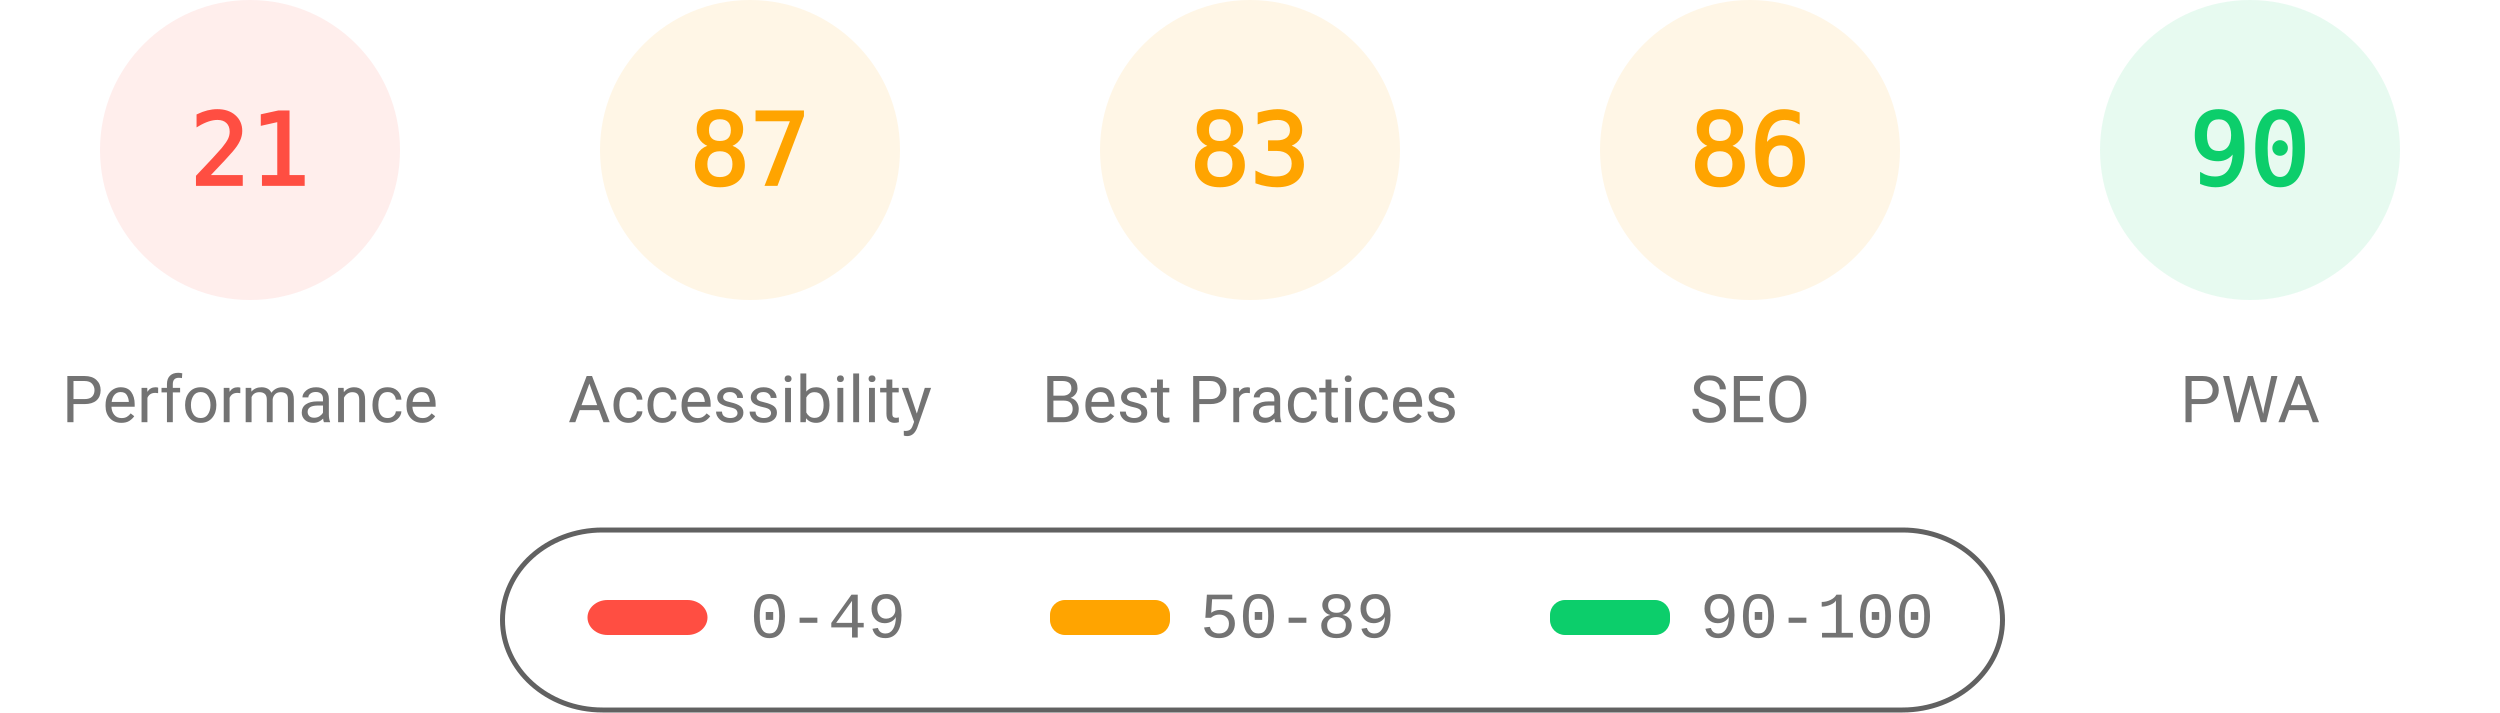
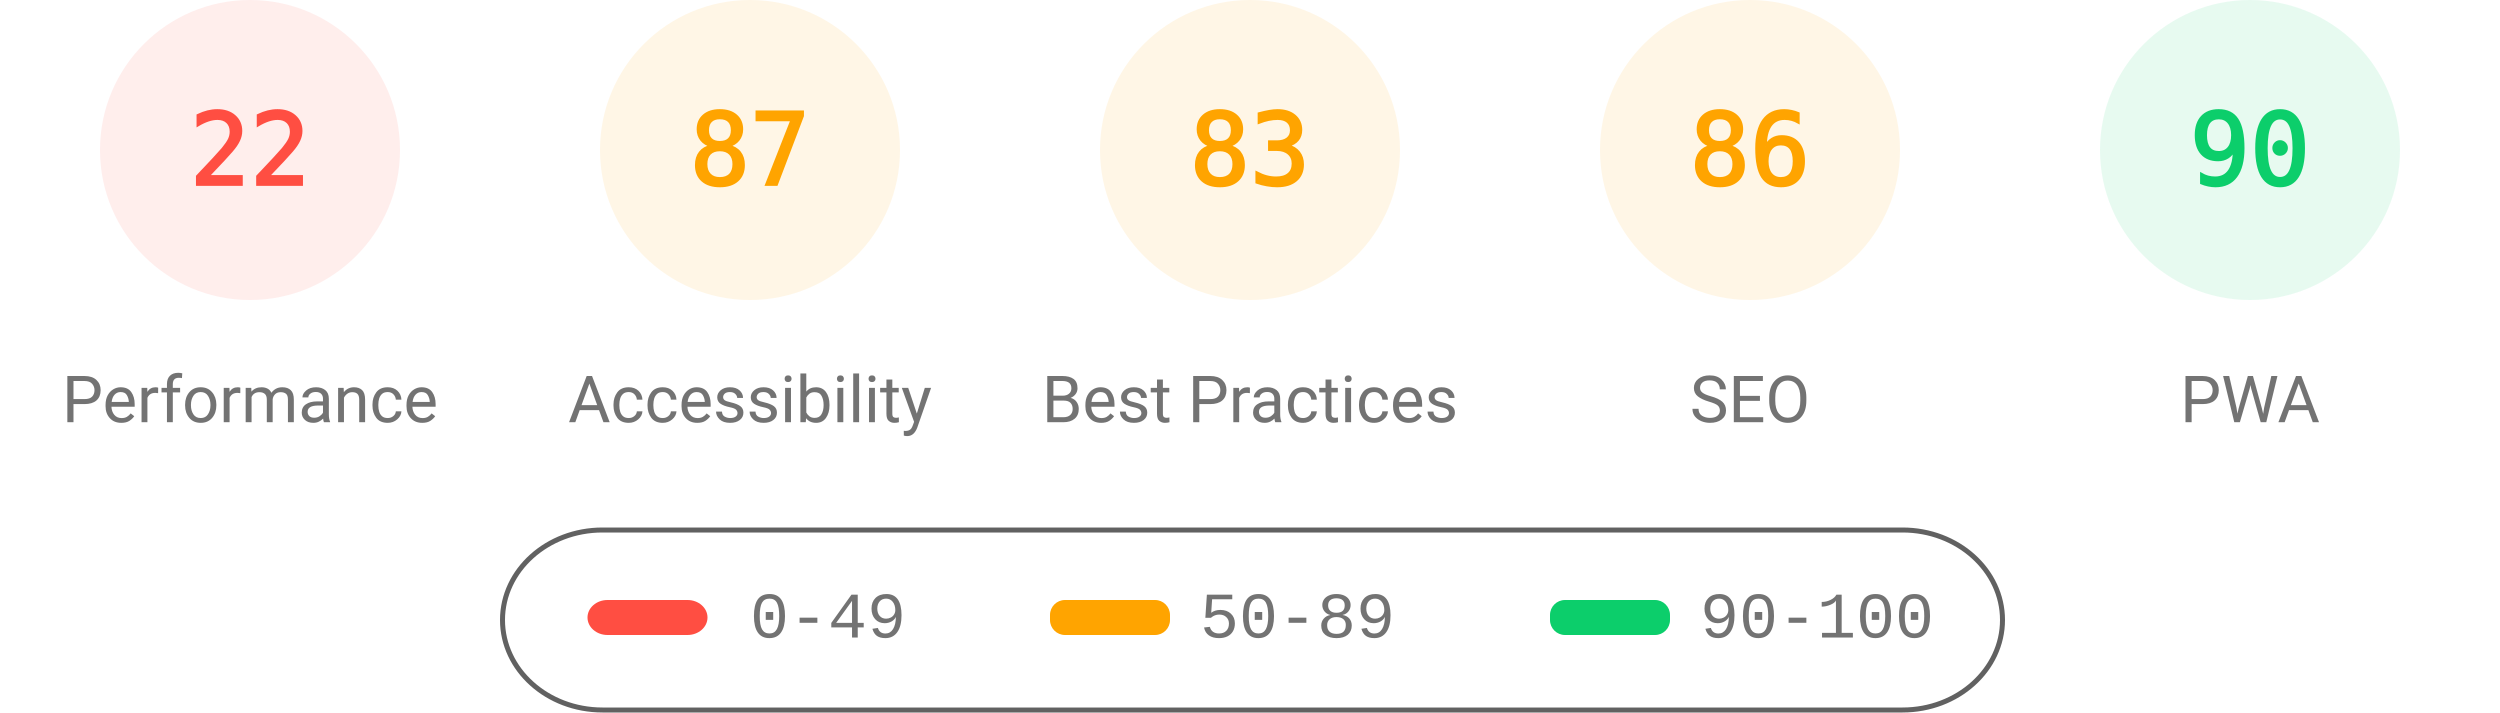
<svg xmlns="http://www.w3.org/2000/svg" fill="none" width="1000" height="285">
  <style>.gauge-base{opacity:.1}.gauge-arc{fill:none;animation-delay:250ms;stroke-linecap:round;transform:rotate(-90deg);transform-origin:100px 60px;animation:load-gauge 1s ease forwards}.guage-text{font-size:40px;font-family:monospace;text-align:center}.guage-red{color:#ff4e42;fill:#ff4e42;stroke:#ff4e42}.guage-orange{color:#ffa400;fill:#ffa400;stroke:#ffa400}.guage-green{color:#0cce6b;fill:#0cce6b;stroke:#0cce6b}.guage-undefined{color:#5c5c5c;fill:#5c5c5c;stroke:#5c5c5c}.guage-title{color:#737373;fill:#737373;stroke:none;font-size:26px;line-height:26px;font-family:Roboto,Halvetica,Arial,sans-serif}@keyframes load-gauge{from{stroke-dasharray:0 352.858}}</style>
  <svg class="guage-div guage-perf guage-red" viewBox="0 0 200 200" width="200" height="200">
    <circle class="gauge-base" r="56" cx="100" cy="60" stroke-width="8" />
-     <circle class="gauge-arc guage-arc-1" r="56" cx="100" cy="60" stroke-width="8" style="stroke-dasharray:73.89,351.858" />
-     <text class="guage-text" x="100" y="60" alignment-baseline="central" dominant-baseline="central" text-anchor="middle">21</text>
+     <circle class="gauge-arc guage-arc-1" r="56" cx="100" cy="60" stroke-width="8" style="stroke-dasharray:77.409,351.858" />
+     <text class="guage-text" x="100" y="60" alignment-baseline="central" dominant-baseline="central" text-anchor="middle">22</text>
    <text class="guage-title" x="100" y="160" alignment-baseline="central" dominant-baseline="central" text-anchor="middle">Performance</text>
  </svg>
  <svg class="guage-div guage-acc guage-orange" viewBox="0 0 200 200" width="200" height="200" x="200">
    <circle class="gauge-base" r="56" cx="100" cy="60" stroke-width="8" />
    <circle class="gauge-arc guage-arc-2" r="56" cx="100" cy="60" stroke-width="8" style="stroke-dasharray:306.116,351.858" />
    <text class="guage-text" x="100" y="60" alignment-baseline="central" dominant-baseline="central" text-anchor="middle">87</text>
    <text class="guage-title" x="100" y="160" alignment-baseline="central" dominant-baseline="central" text-anchor="middle">Accessibility</text>
  </svg>
  <svg class="guage-div guage-best guage-orange" viewBox="0 0 200 200" width="200" height="200" x="400">
    <circle class="gauge-base" r="56" cx="100" cy="60" stroke-width="8" />
    <circle class="gauge-arc guage-arc-3" r="56" cx="100" cy="60" stroke-width="8" style="stroke-dasharray:292.042,351.858" />
    <text class="guage-text" x="100" y="60" alignment-baseline="central" dominant-baseline="central" text-anchor="middle">83</text>
    <text class="guage-title" x="100" y="160" alignment-baseline="central" dominant-baseline="central" text-anchor="middle">Best Practices</text>
  </svg>
  <svg class="guage-div guage-seo guage-orange" viewBox="0 0 200 200" width="200" height="200" x="600">
    <circle class="gauge-base" r="56" cx="100" cy="60" stroke-width="8" />
    <circle class="gauge-arc guage-arc-4" r="56" cx="100" cy="60" stroke-width="8" style="stroke-dasharray:302.598,351.858" />
    <text class="guage-text" x="100" y="60" alignment-baseline="central" dominant-baseline="central" text-anchor="middle">86</text>
    <text class="guage-title" x="100" y="160" alignment-baseline="central" dominant-baseline="central" text-anchor="middle">SEO</text>
  </svg>
  <svg class="guage-div guage-pwa guage-green" viewBox="0 0 200 200" width="200" height="200" x="800">
    <circle class="gauge-base" r="56" cx="100" cy="60" stroke-width="8" />
    <circle class="gauge-arc guage-arc-4" r="56" cx="100" cy="60" stroke-width="8" style="stroke-dasharray:316.672,351.858" />
    <text class="guage-text" x="100" y="60" alignment-baseline="central" dominant-baseline="central" text-anchor="middle">90</text>
    <text class="guage-title" x="100" y="160" alignment-baseline="central" dominant-baseline="central" text-anchor="middle">PWA</text>
  </svg>
  <svg width="604" height="76" x="200" y="210">
    <path fill="none" id="canvas_background" d="M-1-1h604v80H-1z" />
    <rect fill-opacity="0" stroke="#616161" stroke-width="2" rx="40" id="svg_2" height="72" width="600" y="2" x="1" fill="#000" />
    <rect stroke="#000" rx="8" id="svg_3" height="14" width="48" y="30" x="35" stroke-opacity="null" stroke-width="0" fill="#ff4e42" />
    <rect stroke="#000" rx="6" id="svg_4" height="14" width="48" y="30" x="220" stroke-opacity="null" stroke-width="0" fill="#ffa400" />
    <rect stroke="#000" rx="6" id="svg_5" height="14" width="48" y="30" x="420" stroke-opacity="null" stroke-width="0" fill="#0cce6b" />
    <text xml:space="preserve" text-anchor="start" font-family="'Courier New', Courier, monospace" font-size="26" id="svg_6" y="45" x="100" stroke-opacity="null" stroke-width="0" stroke="#000" fill="#737373">0-49</text>
    <text xml:space="preserve" text-anchor="start" font-family="'Courier New', Courier, monospace" font-size="26" id="svg_7" y="45" x="280" stroke-opacity="null" stroke-width="0" stroke="#000" fill="#737373">50-89</text>
    <text xml:space="preserve" text-anchor="start" font-family="'Courier New', Courier, monospace" font-size="26" id="svg_8" y="45" x="480" stroke-opacity="null" stroke-width="0" stroke="#000" fill="#737373">90-100</text>
  </svg>
</svg>
